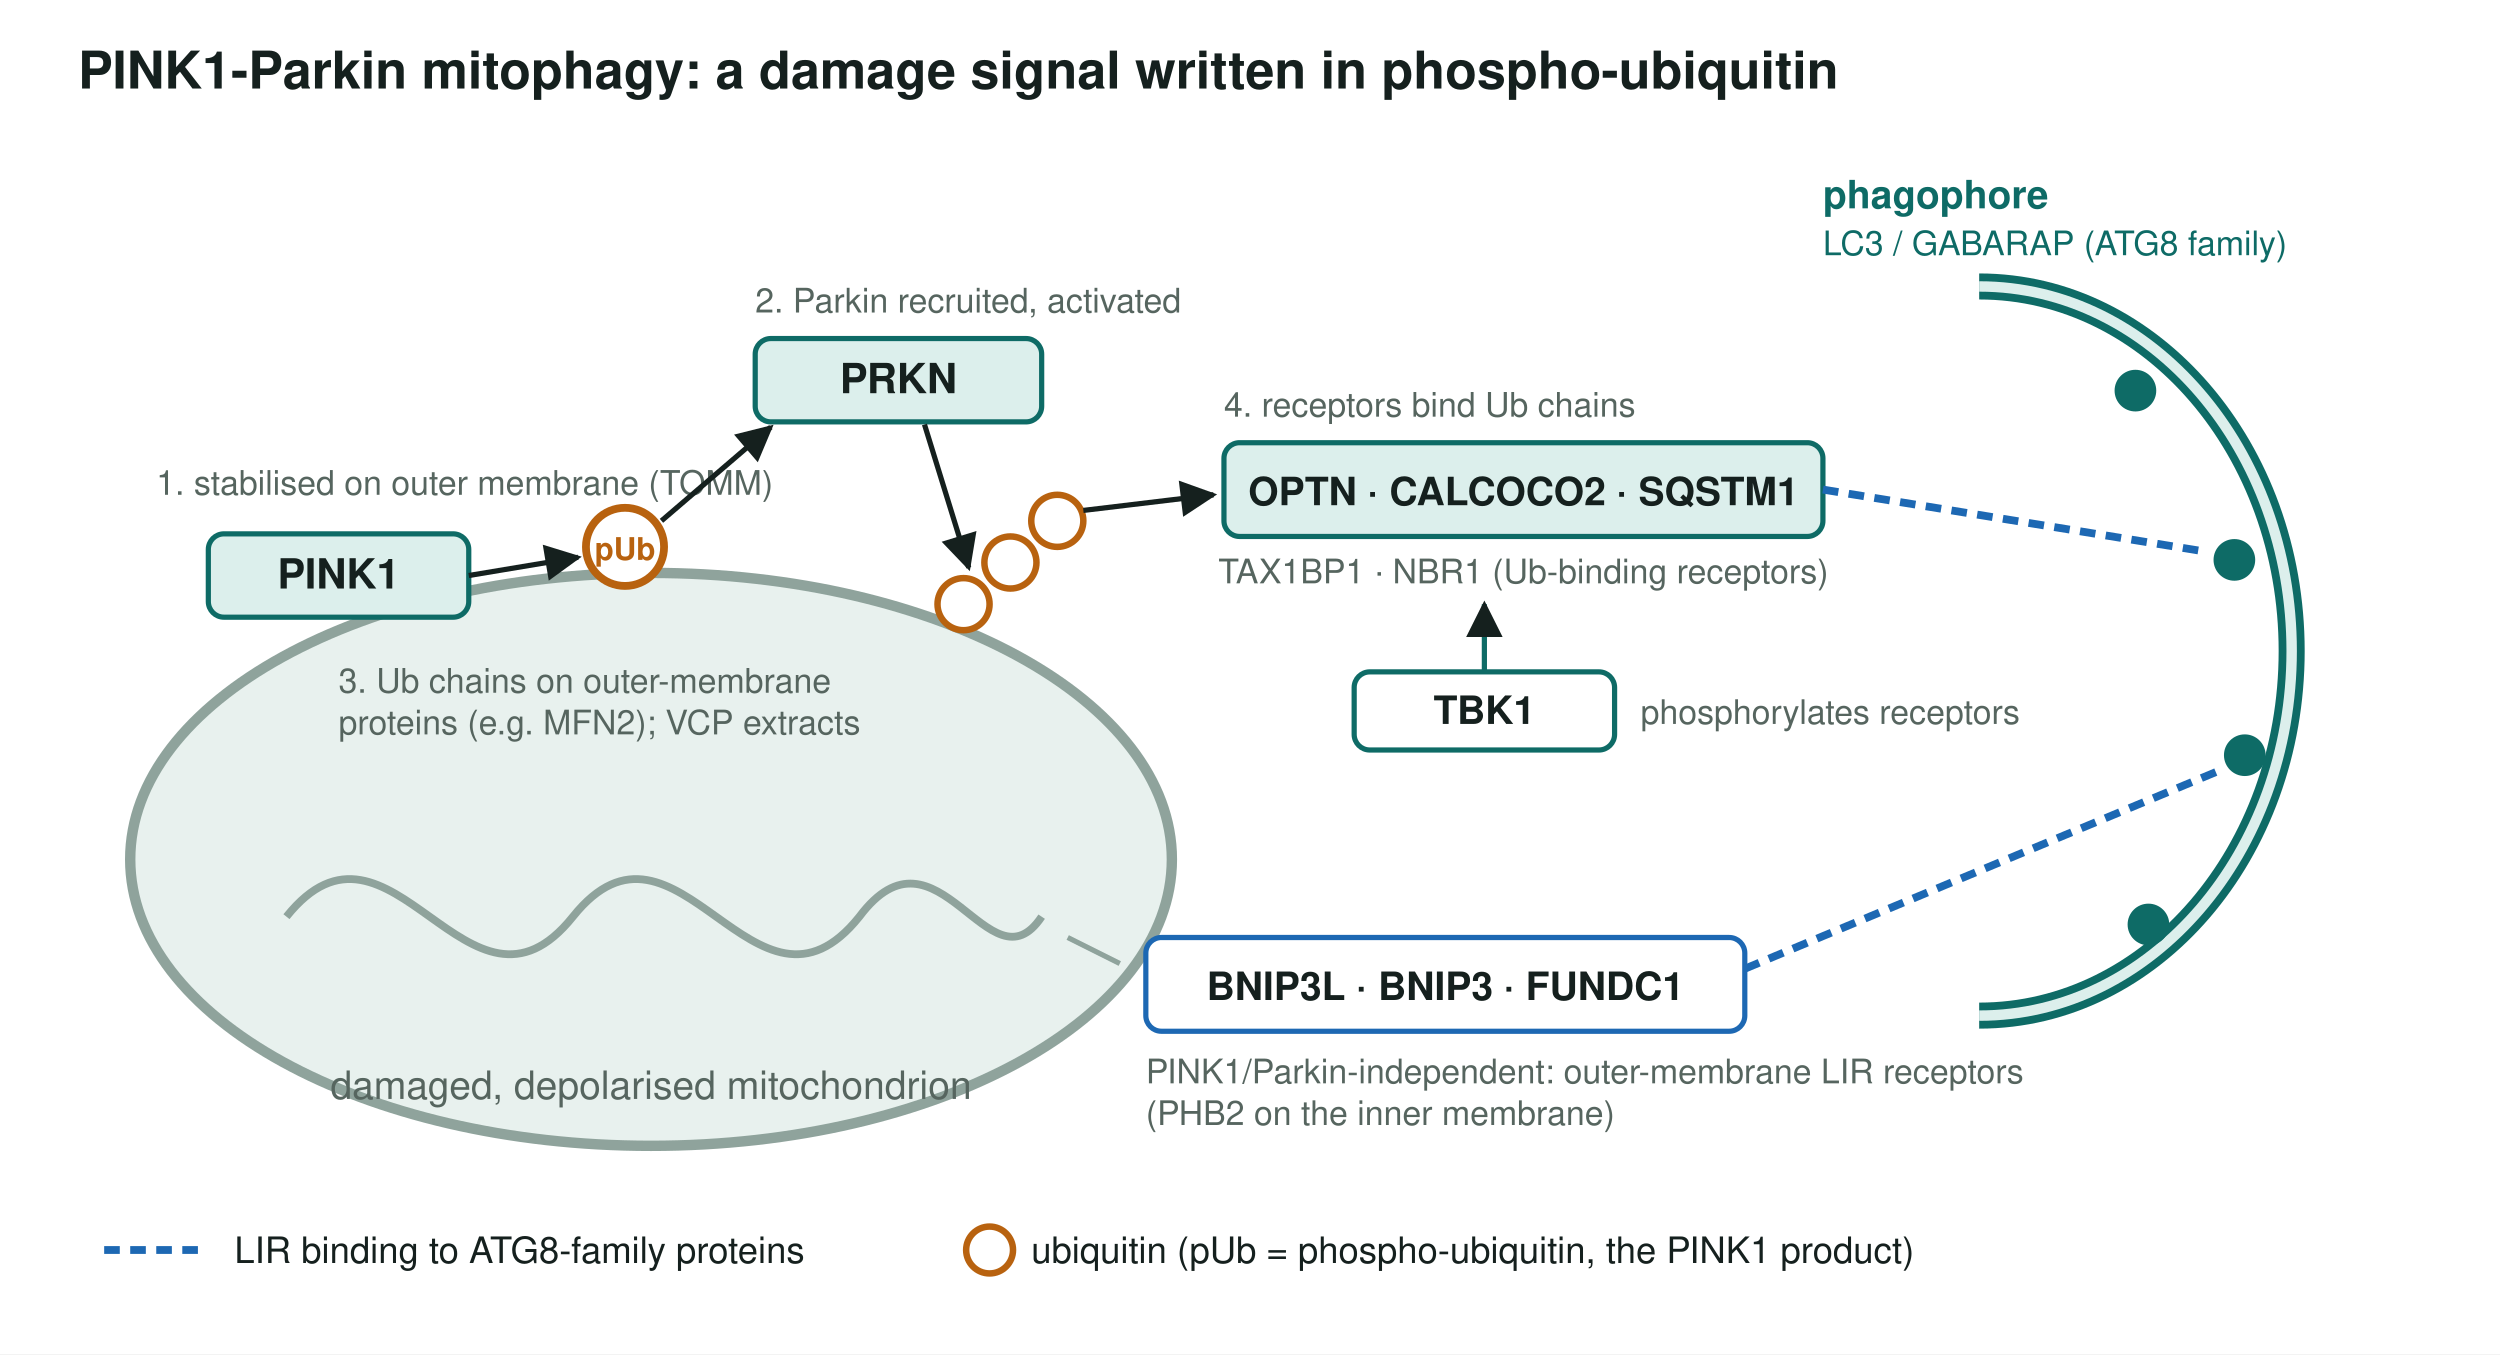
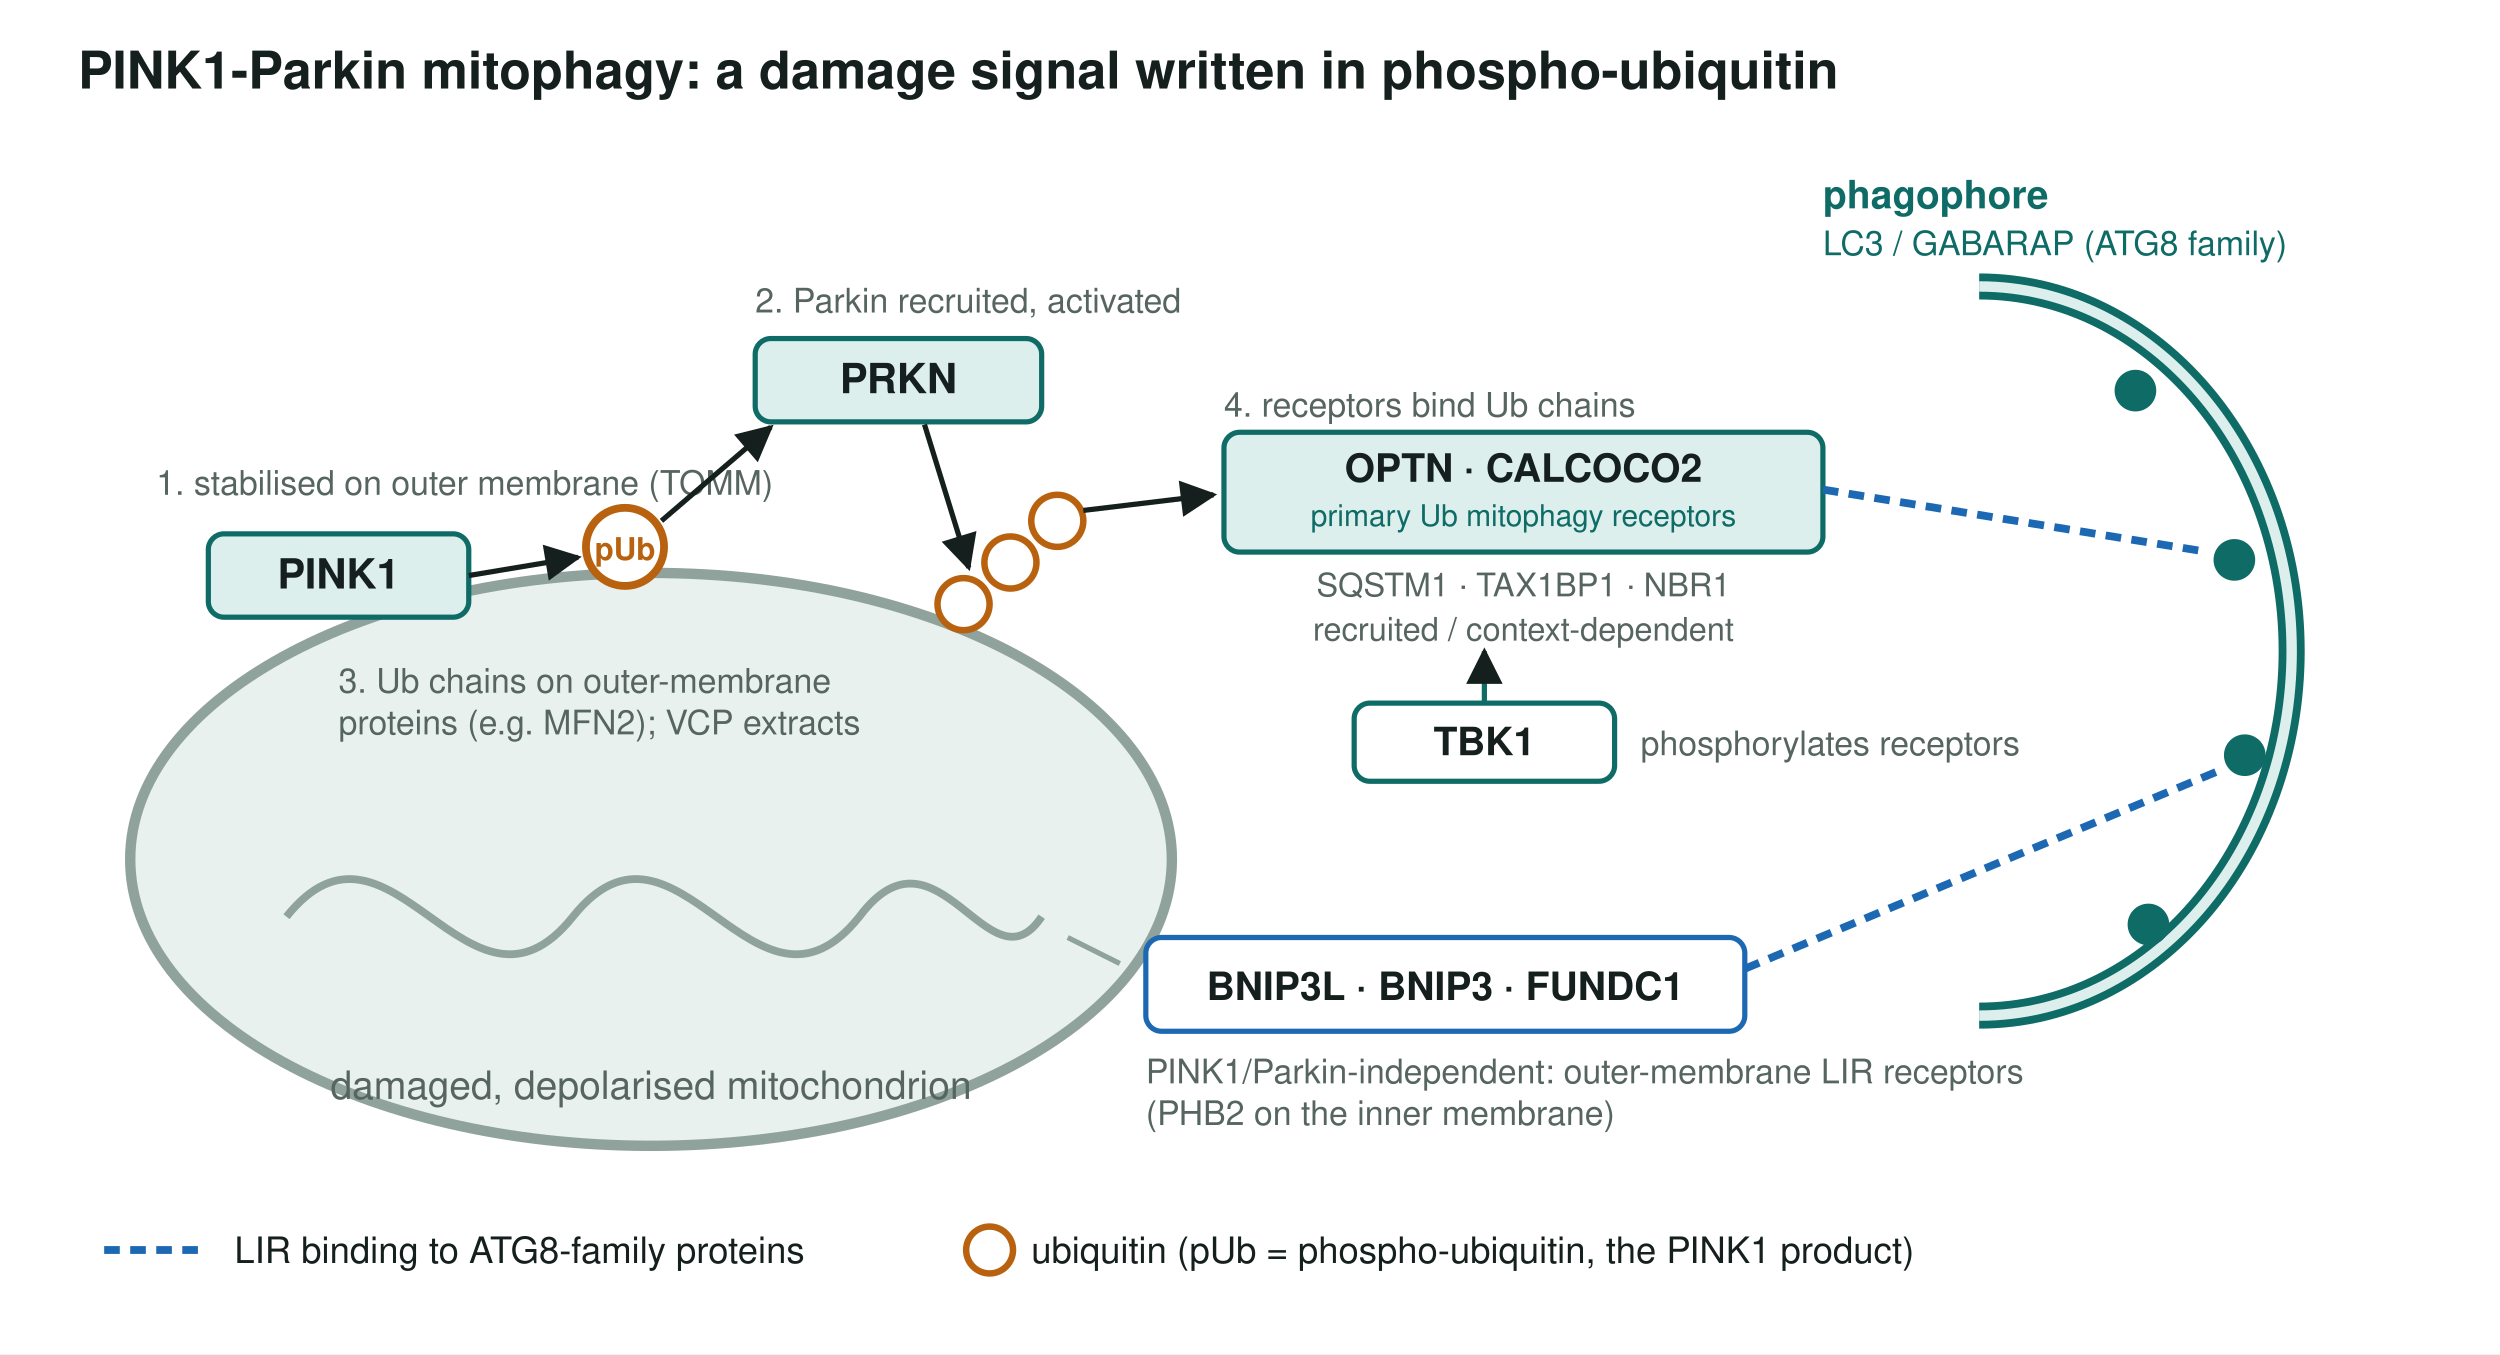
<svg xmlns="http://www.w3.org/2000/svg" viewBox="0 0 960 520" width="960" height="520" font-family="Helvetica, Arial, sans-serif">
  <defs>
    <marker id="ar" viewBox="0 0 10 10" refX="9" refY="5" markerWidth="7" markerHeight="7" orient="auto">
      <path d="M0 0 L10 5 L0 10 z" fill="#15201e" />
    </marker>
  </defs>
  <rect x="0" y="0" width="960" height="520" fill="#ffffff" />
  <text x="30" y="34" font-size="20" font-weight="bold" fill="#15201e">PINK1-Parkin mitophagy: a damage signal written in phospho-ubiquitin</text>
  <ellipse cx="250" cy="330" rx="200" ry="110" fill="#e8f1ee" stroke="#8fa39c" stroke-width="4" />
  <path transform="translate(0,22)" d="M110 330 C150 280 180 380 220 330 C260 280 290 380 330 330 C360 290 380 360 400 330" fill="none" stroke="#8fa39c" stroke-width="3" />
  <text x="250" y="422" font-size="15" fill="#56655f" text-anchor="middle">damaged, depolarised mitochondrion</text>
  <rect x="80" y="205" width="100" height="32" rx="6" fill="#dcefec" stroke="#0e6b66" stroke-width="2" />
  <text x="130" y="226" font-size="16" text-anchor="middle" fill="#15201e" font-weight="bold">PINK1</text>
  <text x="60" y="190" font-size="13" fill="#56655f">1. stabilised on outer membrane (TOMM)</text>
  <circle cx="240" cy="210" r="15" fill="#ffffff" stroke="#b8620f" stroke-width="3" />
  <text x="240" y="215" font-size="12" text-anchor="middle" fill="#b8620f" font-weight="bold">pUb</text>
  <line x1="180" y1="221" x2="222" y2="214" stroke="#15201e" stroke-width="2" marker-end="url(#ar)" />
  <rect x="290" y="130" width="110" height="32" rx="6" fill="#dcefec" stroke="#0e6b66" stroke-width="2" />
  <text x="345" y="151" font-size="16" text-anchor="middle" fill="#15201e" font-weight="bold">PRKN</text>
  <text x="290" y="120" font-size="13" fill="#56655f">2. Parkin recruited, activated</text>
  <line x1="254" y1="200" x2="296" y2="164" stroke="#15201e" stroke-width="2" marker-end="url(#ar)" />
  <g fill="#ffffff" stroke="#b8620f" stroke-width="2.5">
    <circle cx="370" cy="232" r="10" />
    <circle cx="388" cy="216" r="10" />
    <circle cx="406" cy="200" r="10" />
  </g>
  <line x1="355" y1="163" x2="372" y2="218" stroke="#15201e" stroke-width="2" marker-end="url(#ar)" />
  <text x="130" y="266" font-size="13" fill="#56655f">3. Ub chains on outer-membrane</text>
  <text x="130" y="282" font-size="13" fill="#56655f">proteins (e.g. MFN2); VCP extracts</text>
-   <rect x="470" y="170" width="230" height="36" rx="6" fill="#dcefec" stroke="#0e6b66" stroke-width="2" />
-   <text x="585" y="194" font-size="15" text-anchor="middle" fill="#15201e" font-weight="bold">OPTN · CALCOCO2 · SQSTM1</text>
-   <text x="585" y="224" font-size="13" text-anchor="middle" fill="#56655f">TAX1BP1 · NBR1 (Ub-binding receptors)</text>
+   <rect x="470" y="166" width="230" height="46" rx="6" fill="#dcefec" stroke="#0e6b66" stroke-width="2" />
+   <text x="585" y="185" font-size="15" text-anchor="middle" fill="#15201e" font-weight="bold">OPTN · CALCOCO2</text>
+   <text x="585" y="202" font-size="11.5" text-anchor="middle" fill="#0e6b66">primary Ub mitophagy receptors</text>
+   <text x="585" y="229" font-size="12.5" text-anchor="middle" fill="#56655f">SQSTM1 · TAX1BP1 · NBR1</text>
+   <text x="585" y="246" font-size="12.5" text-anchor="middle" fill="#56655f">recruited / context-dependent</text>
  <line x1="416" y1="196" x2="466" y2="190" stroke="#15201e" stroke-width="2" marker-end="url(#ar)" />
  <text x="470" y="160" font-size="13" fill="#56655f">4. receptors bind Ub chains</text>
-   <rect x="520" y="258" width="100" height="30" rx="6" fill="#ffffff" stroke="#0e6b66" stroke-width="2" />
-   <text x="570" y="278" font-size="15" text-anchor="middle" fill="#15201e" font-weight="bold">TBK1</text>
-   <line x1="570" y1="258" x2="570" y2="232" stroke="#0e6b66" stroke-width="2" marker-end="url(#ar)" />
-   <text x="630" y="278" font-size="13" fill="#56655f">phosphorylates receptors</text>
+   <rect x="520" y="270" width="100" height="30" rx="6" fill="#ffffff" stroke="#0e6b66" stroke-width="2" />
+   <text x="570" y="290" font-size="15" text-anchor="middle" fill="#15201e" font-weight="bold">TBK1</text>
+   <line x1="570" y1="270" x2="570" y2="250" stroke="#0e6b66" stroke-width="2" marker-end="url(#ar)" />
+   <text x="630" y="290" font-size="13" fill="#56655f">phosphorylates receptors</text>
  <path d="M760 110 A120 140 0 0 1 760 390" fill="none" stroke="#0e6b66" stroke-width="10" />
  <path d="M760 110 A120 140 0 0 1 760 390" fill="none" stroke="#dcefec" stroke-width="4" />
  <g fill="#0e6b66">
    <circle cx="820" cy="150" r="8" />
    <circle cx="858" cy="215" r="8" />
    <circle cx="862" cy="290" r="8" />
    <circle cx="825" cy="355" r="8" />
  </g>
  <text x="700" y="80" font-size="15" fill="#0e6b66" font-weight="bold">phagophore</text>
  <text x="700" y="98" font-size="13" fill="#0e6b66">LC3 / GABARAP (ATG8 family)</text>
  <line x1="700" y1="188" x2="848" y2="212" stroke="#1d68b3" stroke-width="3" stroke-dasharray="6 4" />
  <rect x="440" y="360" width="230" height="36" rx="6" fill="#ffffff" stroke="#1d68b3" stroke-width="2" />
  <text x="555" y="384" font-size="15" text-anchor="middle" fill="#15201e" font-weight="bold">BNIP3L · BNIP3 · FUNDC1</text>
  <text x="440" y="416" font-size="13" fill="#56655f">PINK1/Parkin-independent: outer-membrane LIR receptors</text>
  <text x="440" y="432" font-size="13" fill="#56655f">(PHB2 on the inner membrane)</text>
  <line x1="430" y1="370" x2="410" y2="360" stroke="#8fa39c" stroke-width="2" />
  <line x1="670" y1="372" x2="852" y2="296" stroke="#1d68b3" stroke-width="3" stroke-dasharray="6 4" />
  <line x1="40" y1="480" x2="80" y2="480" stroke="#1d68b3" stroke-width="3" stroke-dasharray="6 4" />
  <text x="90" y="485" font-size="14" fill="#15201e">LIR binding to ATG8-family proteins</text>
  <circle cx="380" cy="480" r="9" fill="#ffffff" stroke="#b8620f" stroke-width="2.5" />
  <text x="396" y="485" font-size="14" fill="#15201e">ubiquitin (pUb = phospho-ubiquitin, the PINK1 product)</text>
</svg>
